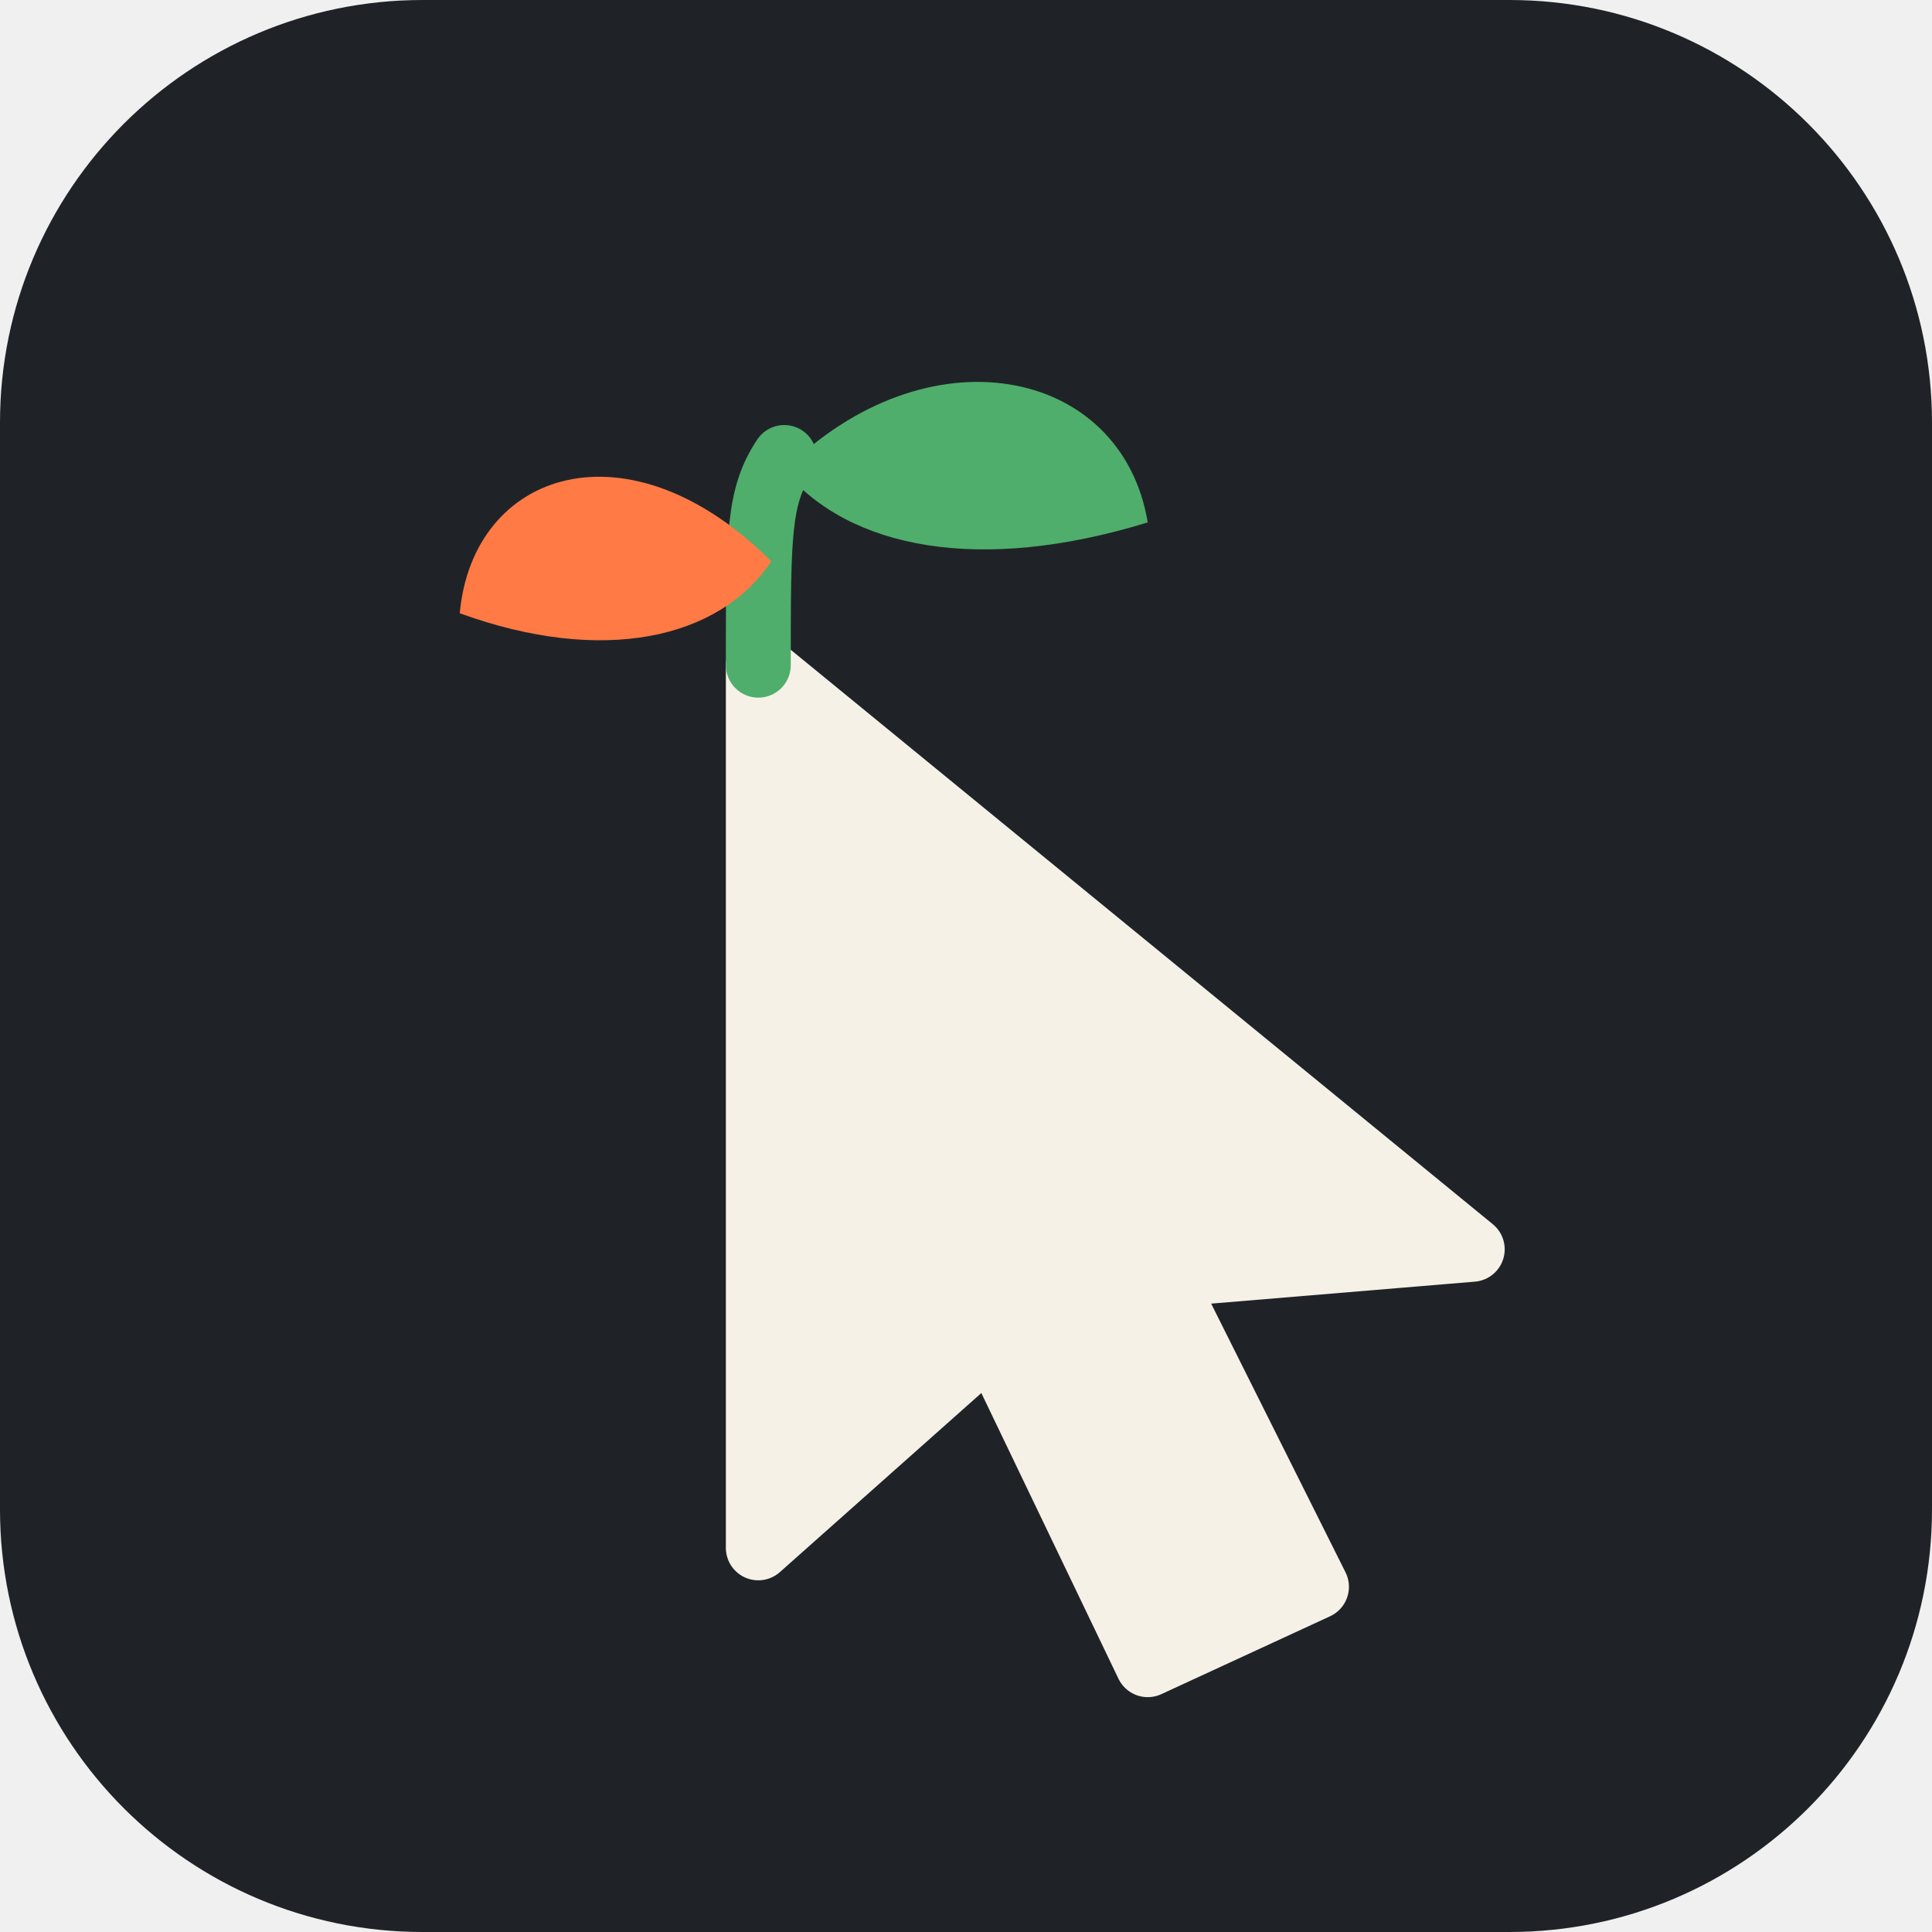
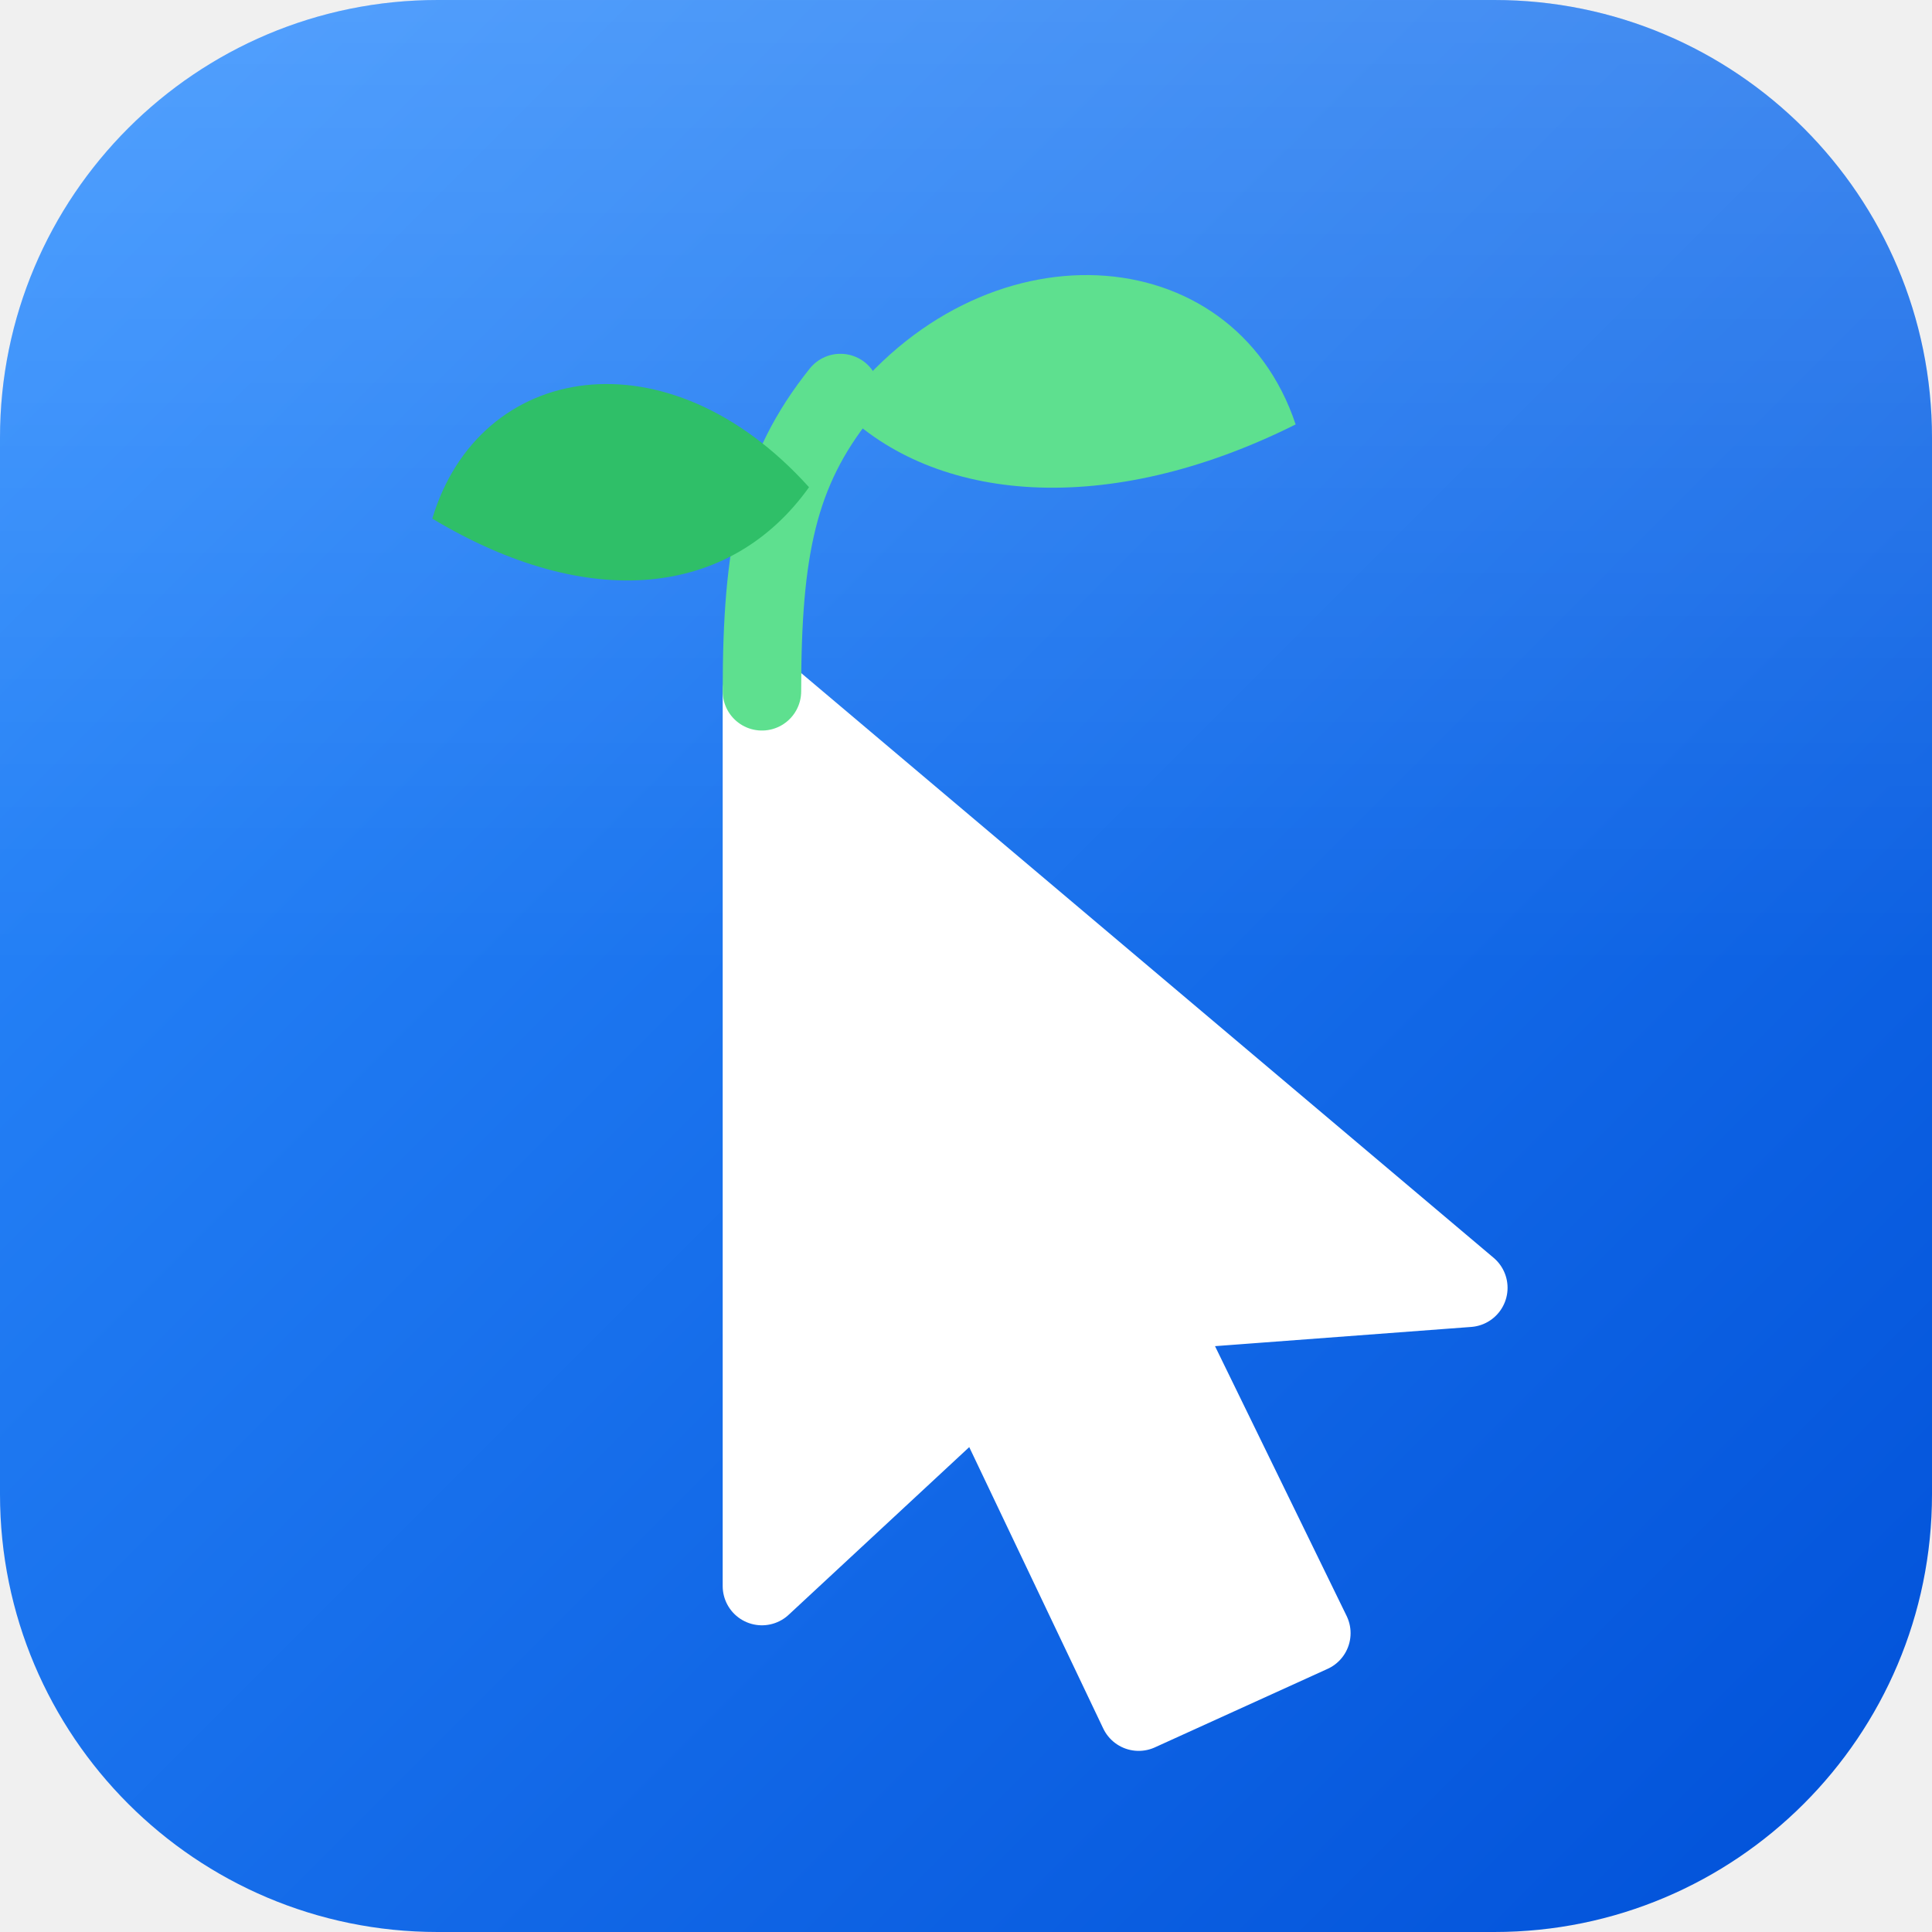
- <svg xmlns="http://www.w3.org/2000/svg" viewBox="0 0 256 256" role="img" aria-label="canbec: a mouse pointer with a green sprout growing from its tip">
-   <rect width="256" height="256" rx="56" fill="#1f2328" />
-   <g transform="translate(128 132) scale(0.86) translate(-114 -111)">
-     <path d="M82 60 L82 196 L118 164 L142 214 L168 202 L144 154 L192 150 Z" fill="#f6f1e7" stroke="#f6f1e7" stroke-width="10" stroke-linejoin="round" />
-     <path d="M82 60 C82 40 82 34 86 28" stroke="#4fae6b" stroke-width="10" stroke-linecap="round" fill="none" />
-     <path d="M86 30 C108 8 138 14 142 38 C116 46 96 42 86 30Z" fill="#4fae6b" />
-     <path d="M84 44 C62 22 38 30 36 52 C58 60 76 56 84 44Z" fill="#ff7a45" />
+ <svg xmlns="http://www.w3.org/2000/svg" viewBox="0 0 256 256" role="img" aria-label="canbec icon sprout: a mouse pointer with a green sprout growing from its tip">
+   <defs>
+     <linearGradient id="bg" x1="0" y1="0" x2="1" y2="1">
+       <stop offset="0" stop-color="#2f8fff" />
+       <stop offset="1" stop-color="#0050d8" />
+     </linearGradient>
+     <linearGradient id="hi" x1="0" y1="0" x2="0" y2="1">
+       <stop offset="0" stop-color="#fff" stop-opacity=".18" />
+       <stop offset=".5" stop-color="#fff" stop-opacity="0" />
+     </linearGradient>
+   </defs>
+   <rect width="256" height="256" rx="58" fill="url(#bg)" />
+   <rect width="256" height="256" rx="58" fill="url(#hi)" />
+   <g transform="translate(128 128) scale(1.04) translate(-118 -127)">
+     <path d="M92 92 L92 206 L120 180 L140 222 L162 212 L142 171 L182 168 Z" fill="#ffffff" stroke="#ffffff" stroke-width="10" stroke-linejoin="round" />
+     <path d="M92 92 C92 74 94 64 102 54" fill="none" stroke="#5ee08f" stroke-width="10" stroke-linecap="round" />
+     <path d="M102 56 C120 32 152 34 160 58 C136 70 114 68 102 56Z" fill="#5ee08f" />
+     <path d="M98 66 C80 46 56 50 50 70 C70 82 88 80 98 66Z" fill="#2fbf68" />
  </g>
</svg>
